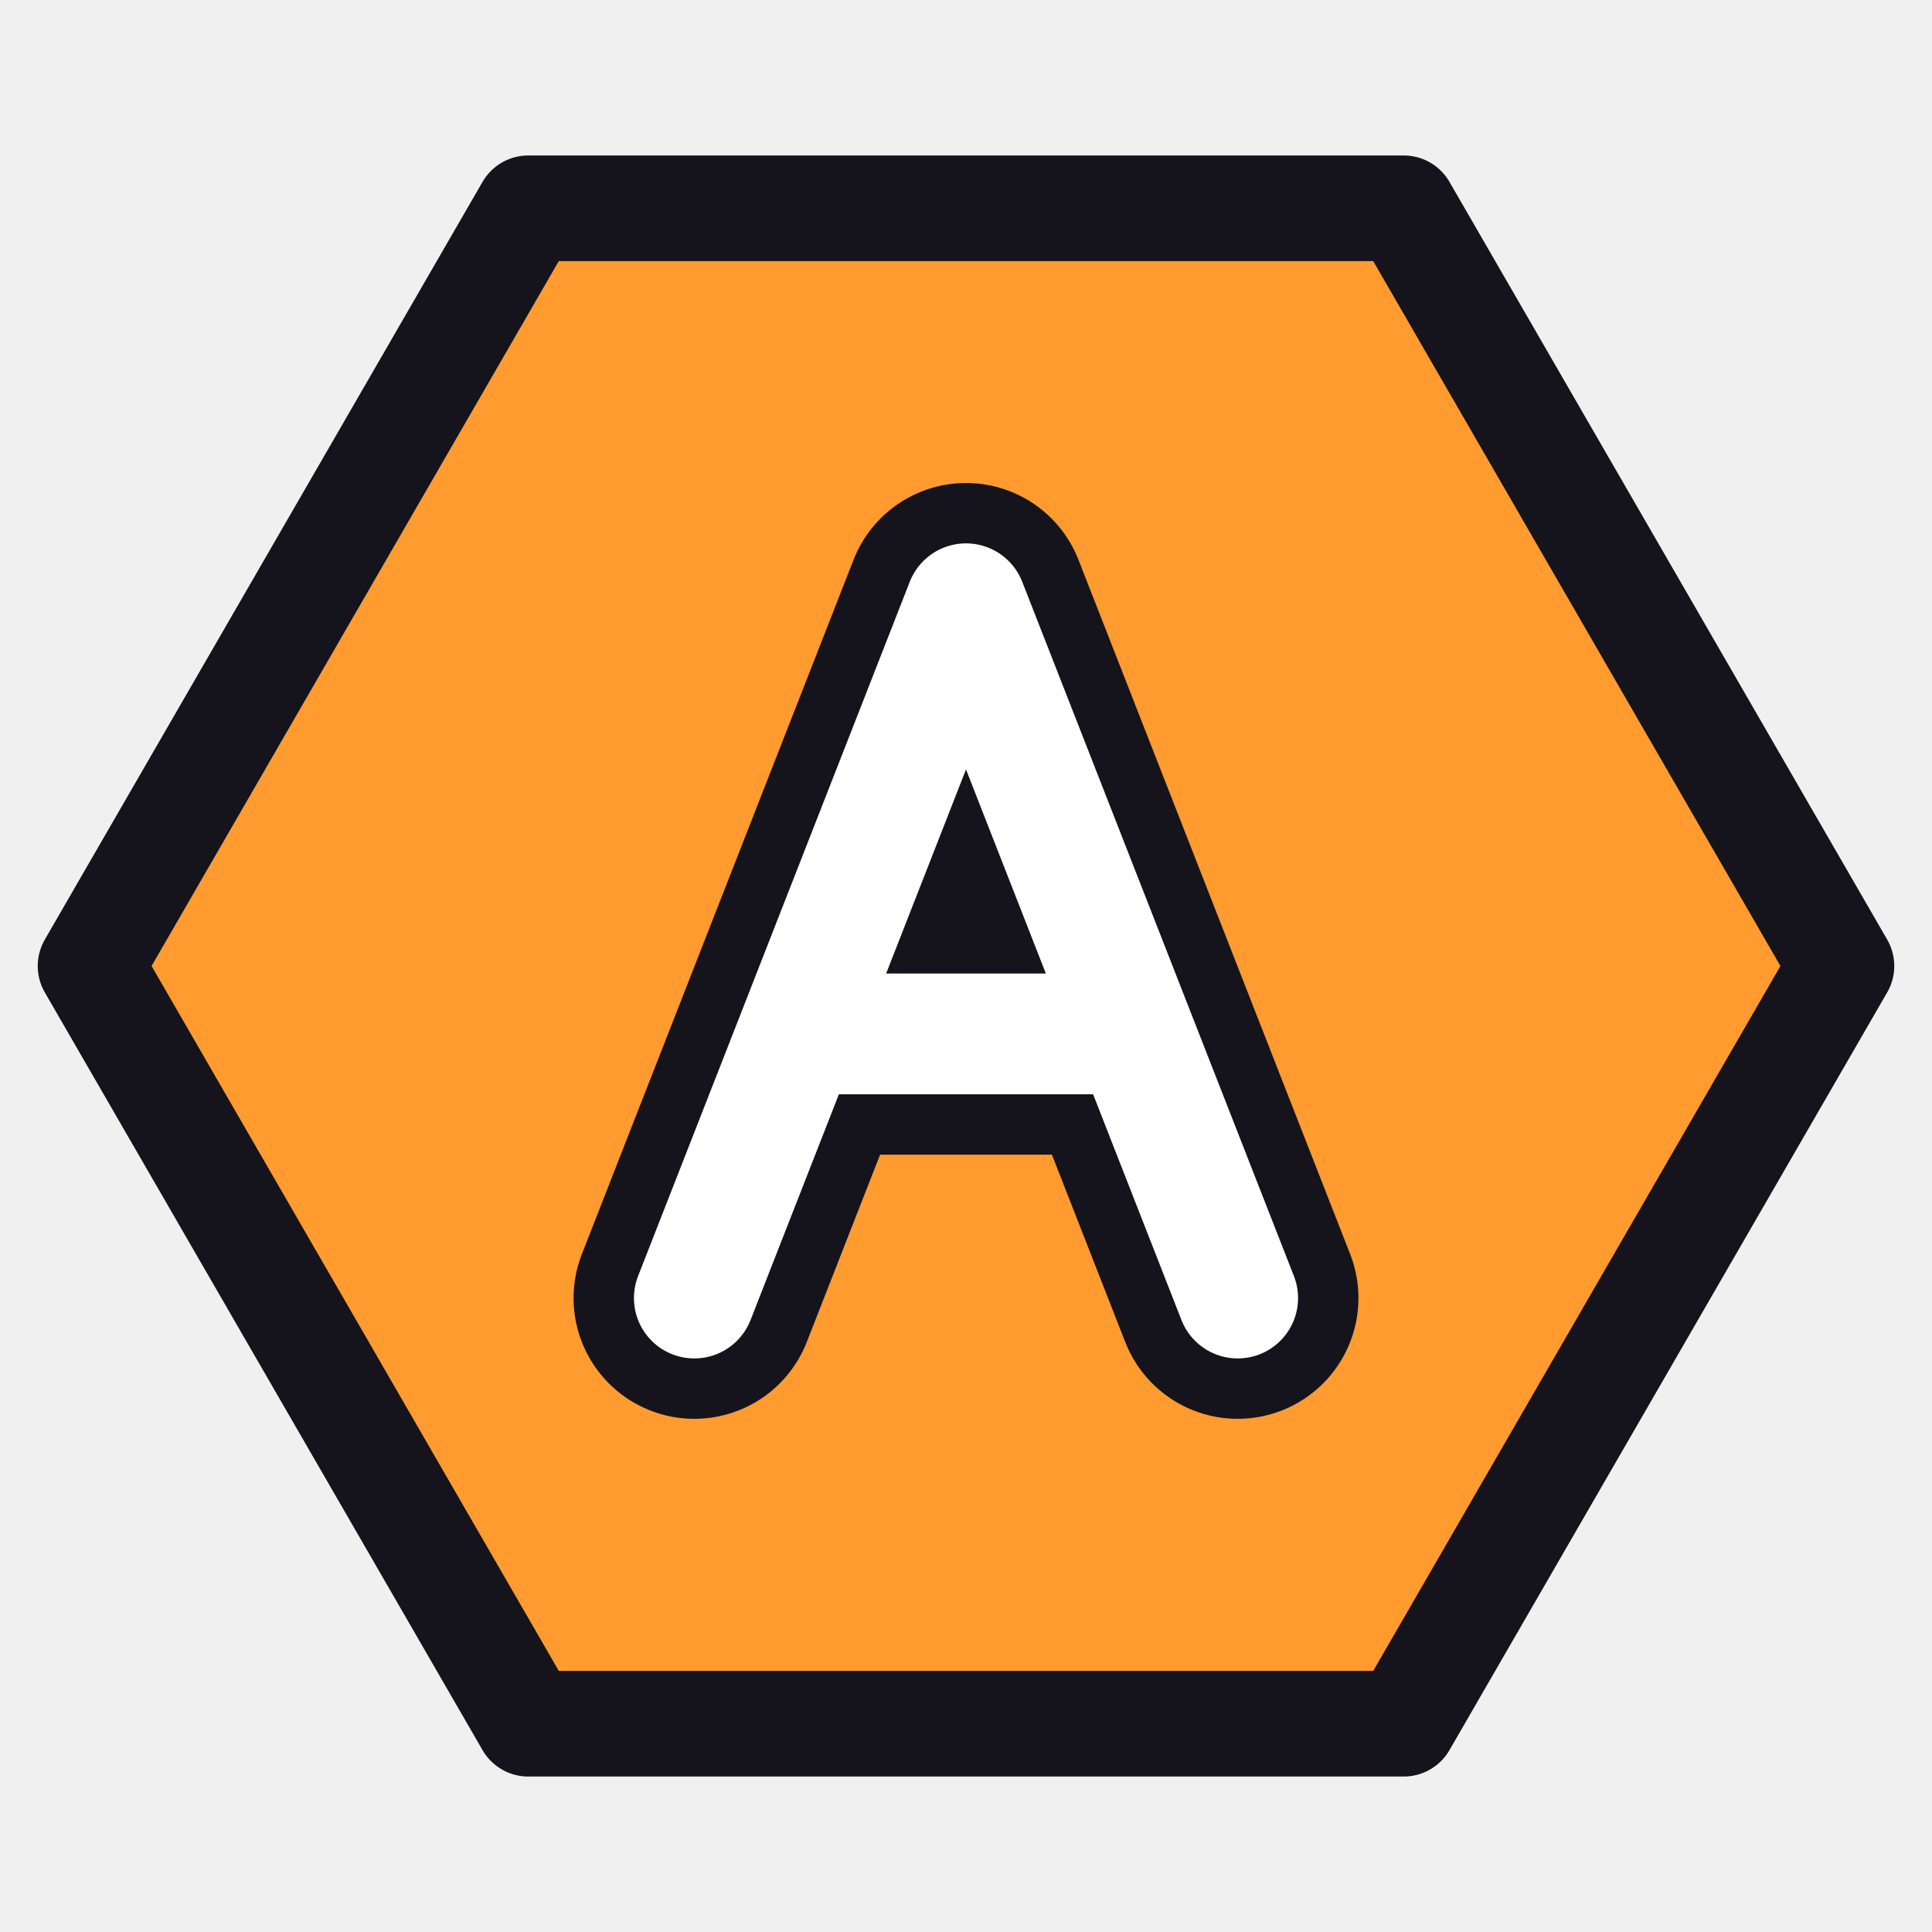
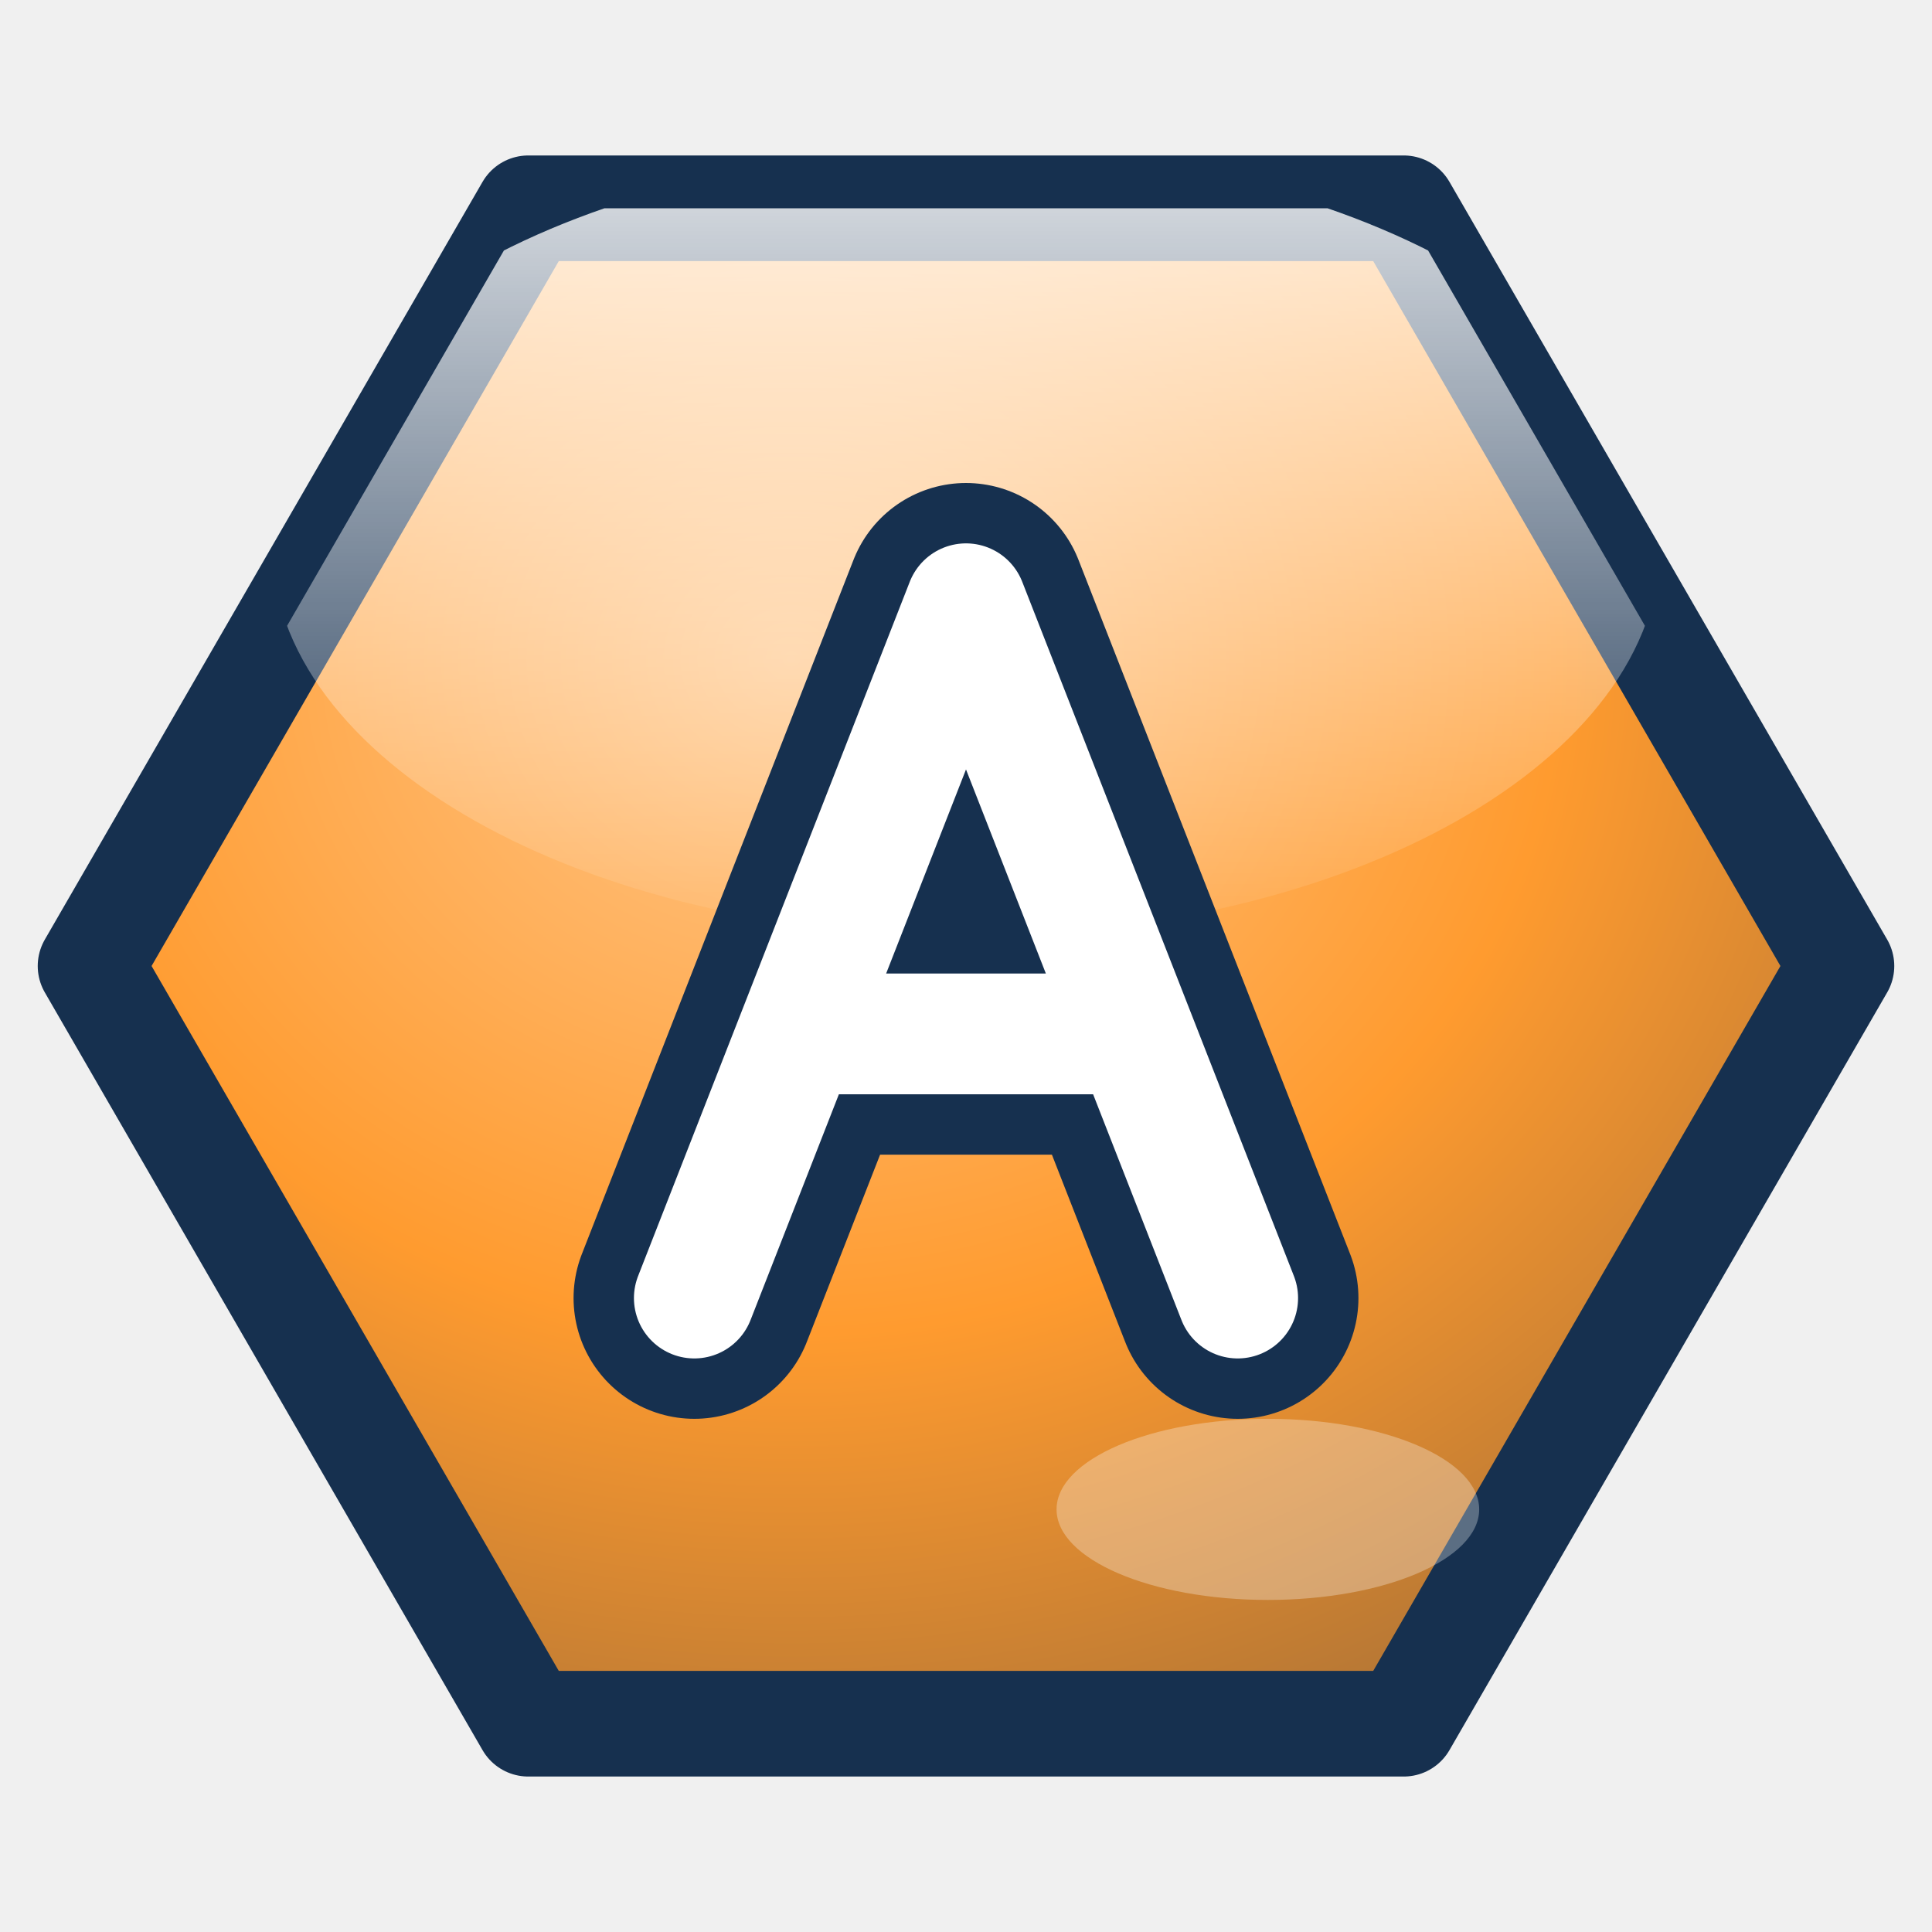
<svg xmlns="http://www.w3.org/2000/svg" width="128" height="128" viewBox="0 0 128 128">
-   <polygon points="122.0,64.0 93.0,114.2 35.0,114.2 6.0,64.0 35.0,13.8 93.0,13.8" fill="#ff9b2f" stroke="#15141c" stroke-width="7" stroke-linejoin="round" />
-   <path d="M 46.0,86.0 L 64.0,40.0 L 82.0,86.0 M 53.2,68.5 L 74.8,68.5" fill="none" stroke="#15141c" stroke-width="16" stroke-linecap="round" stroke-linejoin="round" />
+   <defs>
+     <radialGradient id="aero-body" cx="0.4" cy="0.3" r="0.8">
+       <stop offset="0" stop-color="#ffc88d" />
+       <stop offset="0.55" stop-color="#ff9b2f" />
+       <stop offset="1" stop-color="#aa7135" />
+     </radialGradient>
+     <linearGradient id="aero-gloss" x1="0" y1="0" x2="0" y2="1">
+       <stop offset="0" stop-color="#ffffff" stop-opacity="0.85" />
+       <stop offset="1" stop-color="#ffffff" stop-opacity="0.05" />
+     </linearGradient>
+     <clipPath id="aero-clip">
+       <polygon points="122.0,64.0 93.0,114.2 35.0,114.2 6.0,64.0 35.0,13.8 93.0,13.8" />
+     </clipPath>
+   </defs>
+   <polygon points="122.0,64.0 93.0,114.2 35.0,114.2 6.0,64.0 35.0,13.8 93.0,13.8" fill="url(#aero-body)" stroke="#16304f" stroke-width="7" stroke-linejoin="round" />
+   <ellipse cx="64" cy="36" rx="46" ry="26" fill="url(#aero-gloss)" clip-path="url(#aero-clip)" />
+   <ellipse cx="84" cy="100" rx="14" ry="6" fill="#ffffff" fill-opacity="0.3" clip-path="url(#aero-clip)" />
+   <path d="M 46.0,86.0 L 64.0,40.0 L 82.0,86.0 M 53.2,68.5 L 74.8,68.5" fill="none" stroke="#16304f" stroke-width="16" stroke-linecap="round" stroke-linejoin="round" />
  <path d="M 46.0,86.0 L 64.0,40.0 L 82.0,86.0 M 53.2,68.5 L 74.8,68.5" fill="none" stroke="#ffffff" stroke-width="8" stroke-linecap="round" stroke-linejoin="round" />
</svg>
